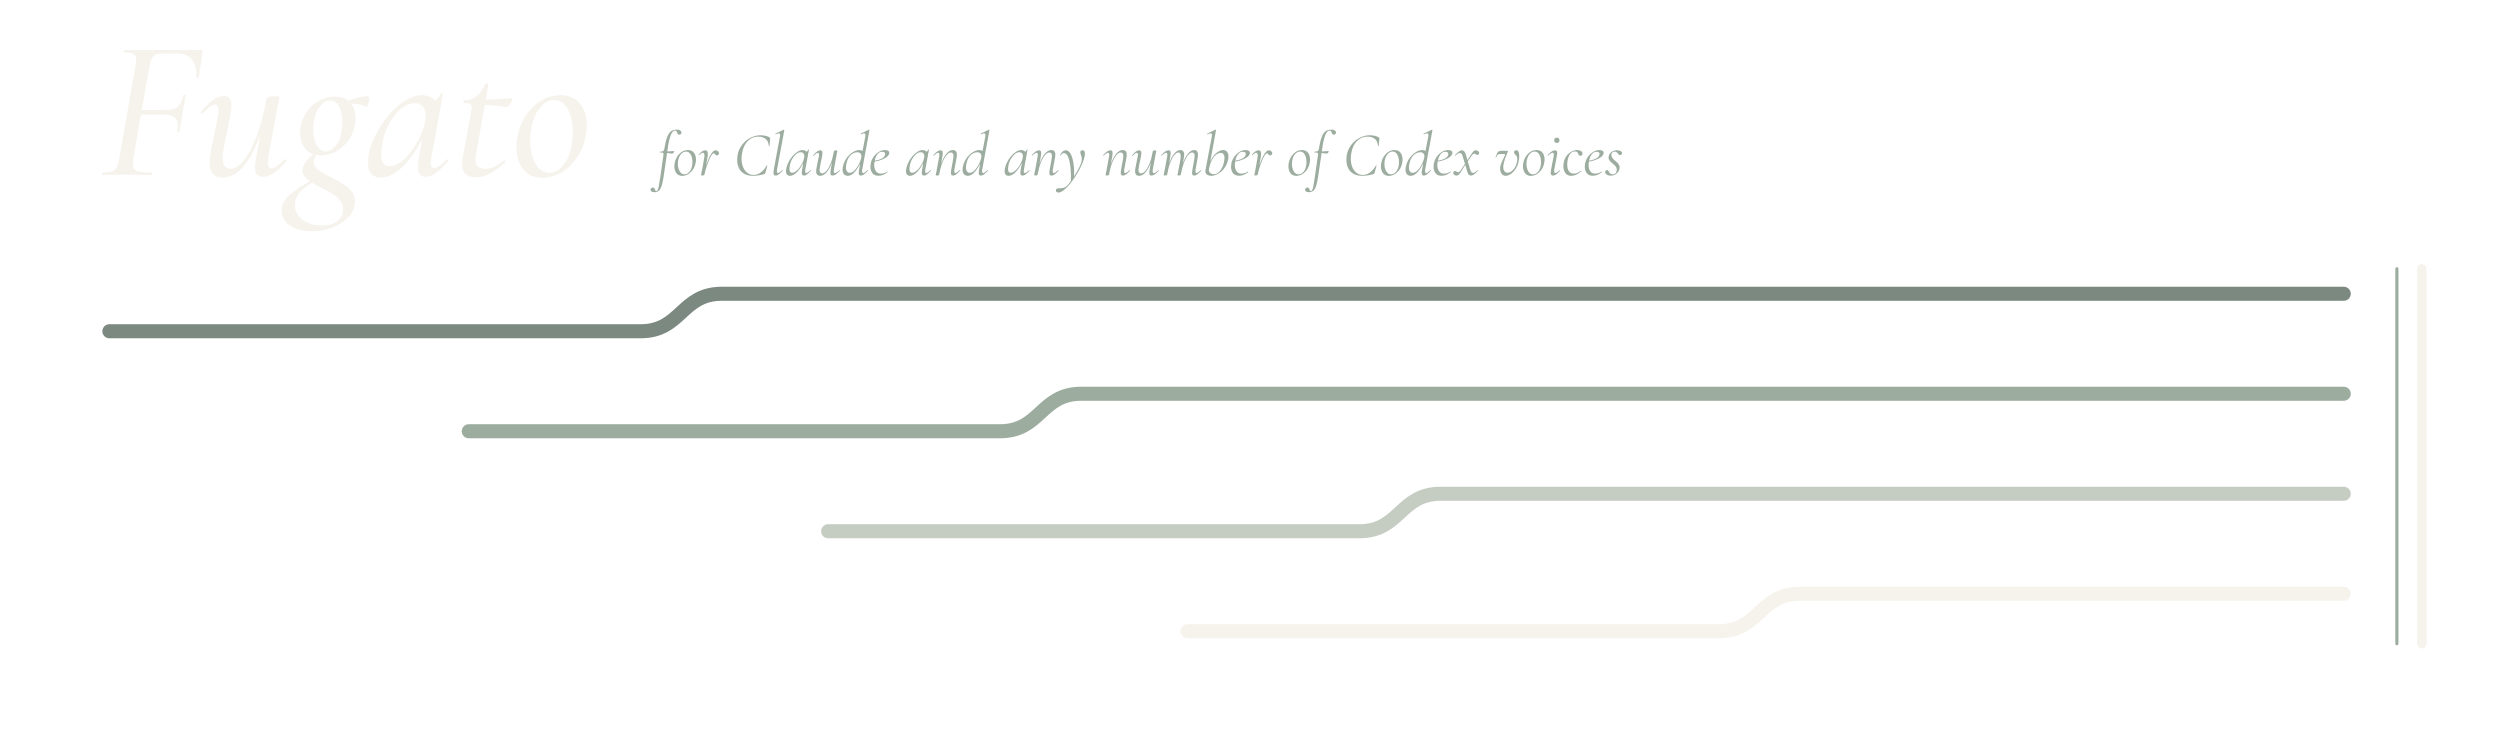
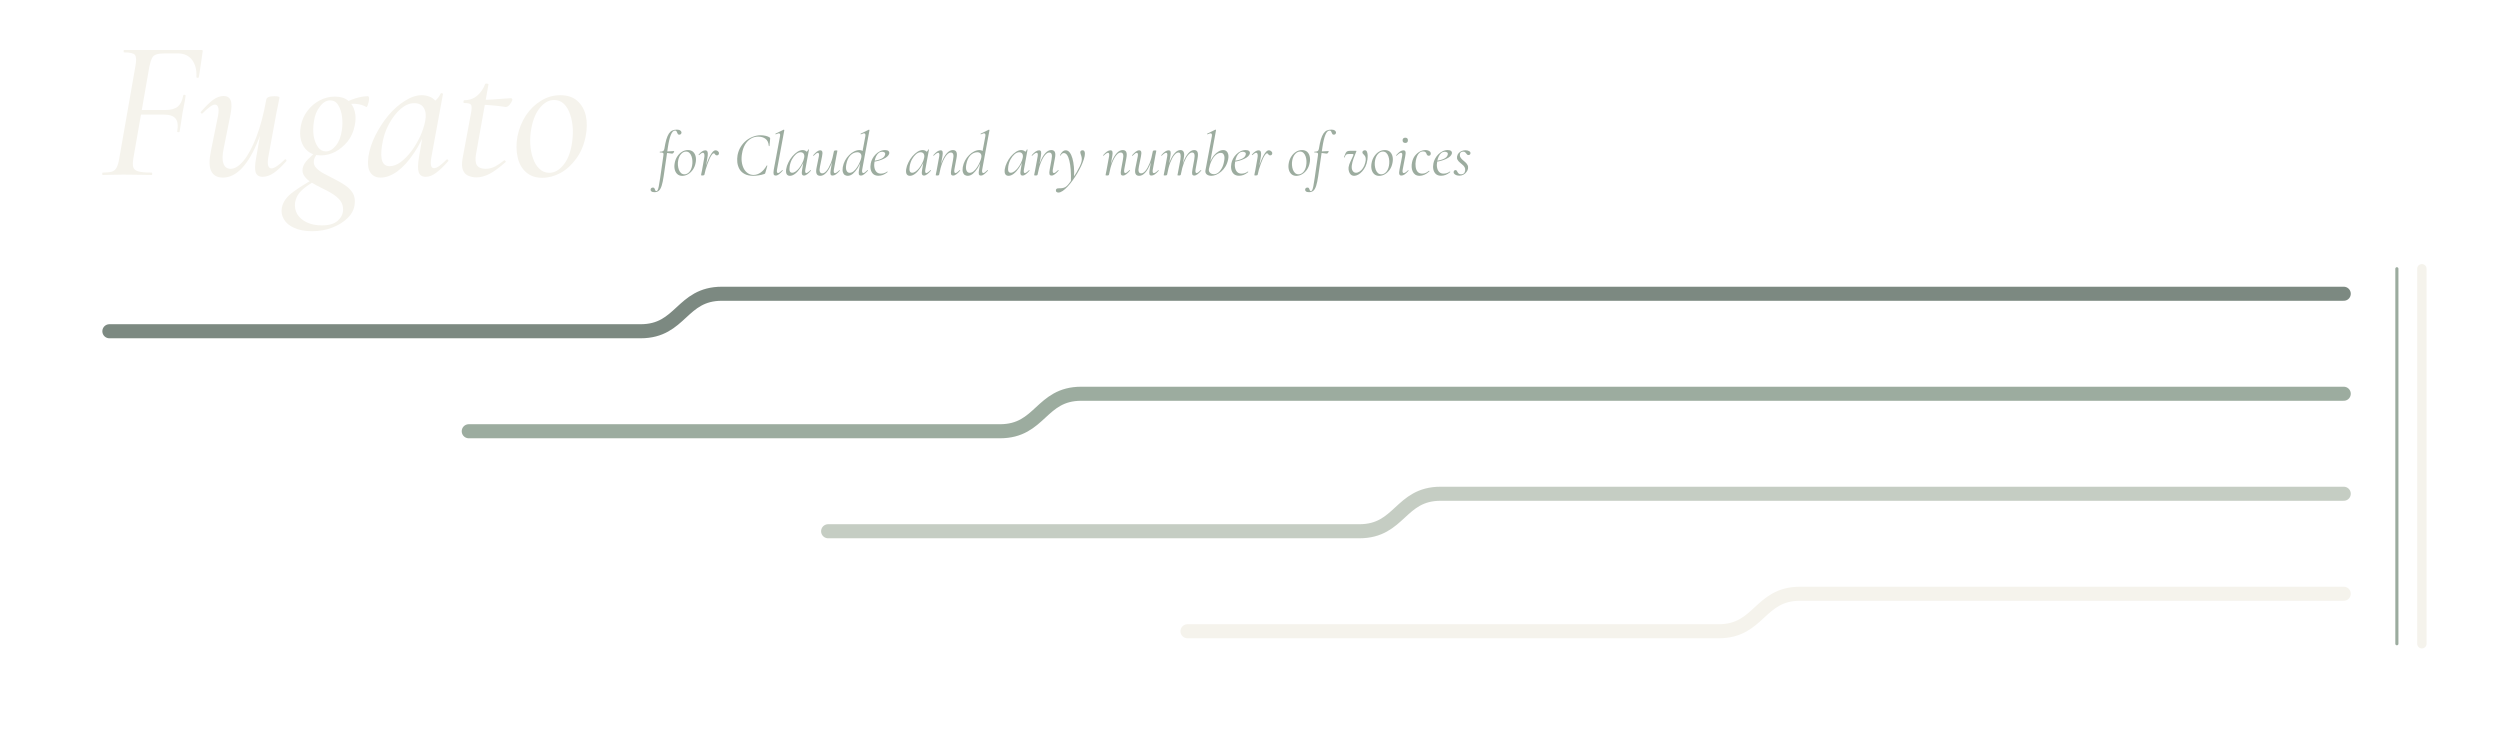
<svg xmlns="http://www.w3.org/2000/svg" viewBox="0 0 1600 470" width="1600" height="470" fill="none">
  <defs>
    <path id="g0" d="M14 0Q11 0 11 6Q11 12 14 12Q44 12 60 17Q75 22 83 37Q91 52 96 81L177 544Q185 586 175 600Q165 613 121 613Q118 613 118 619Q118 625 121 625L508 625Q516 625 513 616Q511 598 507 573Q503 549 500 526Q496 503 494 489Q493 485 487 486Q481 487 482 490Q485 543 460 576Q435 608 389 608L327 608Q297 608 282 603Q266 598 260 584Q253 571 247 543L167 85Q162 55 166 40Q170 24 192 18Q213 12 259 12Q261 12 261 6Q261 0 259 0Q235 0 200 1Q165 2 116 2Q88 2 61 1Q35 0 14 0ZM398 217Q397 213 391 214Q385 214 386 218Q394 262 378 282Q362 302 320 302L169 302L172 325L327 325Q368 325 389 342Q409 359 416 397Q417 402 423 401Q429 400 428 396Q424 366 420 349Q417 332 413 313Q409 290 406 267Q403 244 398 217Z" />
    <path id="g1" d="M130 -13Q88 -13 72 19Q56 50 70 119L106 297Q111 327 106 339Q102 352 90 352Q80 352 64 340Q48 328 29 309Q25 305 21 309Q17 313 21 317Q54 355 80 375Q107 395 134 395Q160 395 169 373Q178 351 167 297L135 138Q123 83 133 57Q142 31 169 31Q200 31 234 72Q267 112 297 189Q327 266 347 377L361 376Q342 259 306 172Q271 84 226 35Q181 -13 130 -13ZM329 -9Q302 -9 294 13Q287 35 296 84L347 377Q350 394 387 394Q403 394 408 392Q413 390 413 387Q413 384 408 361Q403 338 398 312L357 89Q348 33 373 33Q384 33 401 45Q418 56 439 77Q442 81 446 77Q450 72 447 69Q412 29 384 10Q356 -9 329 -9Z" />
    <path id="g2" d="M108 -281Q54 -281 18 -264Q-18 -248 -33 -221Q-49 -194 -43 -163Q-34 -119 13 -85Q59 -51 120 -18L127 -26Q105 -39 83 -55Q60 -71 44 -90Q28 -110 23 -138Q19 -170 34 -196Q50 -222 82 -237Q114 -252 157 -252Q210 -252 236 -229Q262 -206 263 -175Q264 -148 249 -128Q233 -108 208 -93Q184 -78 156 -65Q129 -52 106 -38Q82 -24 70 -6Q57 11 61 34Q66 57 87 78Q107 99 137 123L147 115Q136 110 127 97Q119 85 117 72Q114 50 129 35Q144 19 169 6Q193 -7 221 -21Q249 -35 274 -52Q298 -68 312 -91Q325 -114 321 -146Q317 -184 287 -214Q256 -245 209 -263Q163 -281 108 -281ZM152 98Q112 98 87 119Q62 139 53 173Q44 206 52 246Q60 288 85 321Q110 354 146 373Q182 392 222 392Q264 392 288 372Q313 352 321 319Q330 286 321 246Q312 201 286 168Q259 135 224 116Q189 98 152 98ZM177 118Q204 118 227 147Q250 175 257 224Q262 256 258 290Q254 324 239 349Q225 373 198 373Q170 373 147 342Q123 312 117 266Q111 229 116 195Q122 161 138 139Q153 118 177 118ZM260 346L259 353Q289 372 324 383Q359 394 387 394Q392 394 393 385Q393 376 391 365Q388 354 385 346Q382 338 379 340Q356 354 322 356Q289 357 260 346Z" />
    <path id="g3" d="M81 -13Q48 -13 31 11Q13 35 20 91Q28 144 55 198Q82 252 120 298Q159 344 203 371Q247 399 287 399Q306 399 325 392Q344 385 357 369Q371 354 373 328L325 357Q339 359 356 373Q373 388 381 407Q383 410 388 409Q394 407 393 405L335 89Q325 34 348 34Q359 34 376 46Q392 58 411 77Q414 80 418 76Q422 72 419 69Q387 32 360 12Q333 -9 307 -9Q280 -9 272 13Q264 36 273 89L297 229L315 246Q288 168 248 110Q209 51 166 19Q122 -13 81 -13ZM126 44Q153 44 181 64Q209 85 235 119Q260 153 279 193Q297 233 304 269Q312 309 298 334Q283 360 248 359Q215 359 182 331Q149 303 123 255Q97 208 88 147Q80 93 90 68Q100 44 126 44Z" />
    <path id="g4" d="M123 -12Q102 -12 83 -4Q65 3 56 23Q47 43 53 80L95 306Q102 342 96 351Q90 360 61 360Q57 360 58 367Q59 374 62 374Q101 374 128 398Q154 421 166 454Q167 458 175 457Q184 456 183 453L121 106Q114 67 125 49Q137 31 168 31Q194 31 217 43Q239 55 261 73Q263 75 267 71Q271 67 269 65Q223 24 189 6Q154 -12 123 -12ZM269 340Q267 340 248 343Q228 346 202 348Q175 351 150 351L152 376Q180 376 209 378Q239 380 263 382Q286 384 295 384Q299 384 301 381Q303 378 302 374Q300 366 290 353Q280 340 269 340Z" />
    <path id="g5" d="M155 -14Q105 -14 74 14Q42 42 32 89Q21 136 31 193Q43 252 74 299Q105 345 150 372Q194 399 245 399Q298 399 330 371Q362 343 373 296Q383 249 372 193Q359 128 325 82Q291 35 246 10Q201 -14 155 -14ZM190 11Q228 11 259 48Q290 84 302 149Q309 189 308 228Q306 268 295 301Q284 335 264 355Q244 375 214 375Q177 375 146 339Q114 303 101 236Q93 195 95 155Q97 116 109 83Q120 50 141 31Q161 11 190 11Z" />
    <path id="g6" d="M-40 -275Q-75 -275 -90 -262Q-106 -248 -103 -232Q-102 -219 -92 -210Q-82 -201 -67 -201Q-51 -201 -44 -209Q-37 -218 -34 -229Q-31 -240 -27 -248Q-22 -257 -10 -257Q2 -257 10 -241Q19 -226 28 -181Q37 -136 50 -47L101 306Q105 331 103 342Q100 354 87 357Q74 361 46 361Q42 361 43 367Q44 373 47 373Q83 373 98 383Q113 393 117 418Q132 509 149 569Q167 628 190 663Q213 697 244 712Q275 726 319 726Q355 726 374 710Q393 695 391 674Q388 659 378 652Q368 645 356 645Q340 645 333 655Q327 665 322 678Q318 691 311 701Q304 711 288 711Q249 711 221 642Q193 574 173 439L106 -21Q92 -116 74 -172Q56 -228 29 -252Q1 -275 -40 -275ZM240 342Q229 344 211 346Q194 349 174 351Q153 353 131 353L133 376Q155 376 183 378Q212 380 236 381Q260 383 267 383Q272 383 273 380Q275 378 274 374Q272 366 262 353Q251 341 240 342Z" />
    <path id="g7" d="M154 -14Q106 -14 75 14Q44 42 33 89Q22 136 33 193Q44 252 75 298Q106 345 150 372Q194 399 243 399Q295 399 327 371Q358 342 368 296Q379 249 367 193Q355 130 322 83Q288 36 244 11Q199 -14 154 -14ZM189 11Q230 11 265 47Q299 84 311 149Q318 186 316 225Q314 265 302 299Q290 333 268 354Q246 375 214 375Q172 375 137 338Q102 301 89 236Q81 197 84 158Q87 119 99 85Q112 52 134 31Q157 11 189 11Z" />
    <path id="g8" d="M111 7L101 8Q109 53 124 106Q138 158 157 209Q176 260 198 302Q220 344 243 370Q266 395 289 395Q303 395 316 388Q329 380 338 368Q346 356 343 341Q340 328 332 321Q323 314 311 314Q296 314 288 322Q281 330 276 338Q270 347 260 347Q246 347 229 323Q212 300 194 262Q176 223 160 178Q143 132 130 87Q117 42 111 7ZM79 -8Q65 -8 61 -6Q57 -5 57 -2Q57 2 62 26Q68 51 72 74L105 259Q113 299 111 319Q109 340 102 348Q95 356 87 356Q73 356 57 344Q41 332 26 319Q24 316 20 320Q16 324 18 327Q48 361 74 378Q100 395 126 395Q144 395 154 383Q164 372 165 343Q166 314 156 261L111 7Q108 -8 79 -8Z" />
    <path id="g9" d="" />
    <path id="g10" d="M317 -13Q232 -13 178 17Q124 46 96 95Q69 144 62 202Q56 260 66 318Q80 390 115 448Q151 507 202 549Q253 591 313 613Q373 636 434 636Q475 636 515 627Q556 617 579 601Q586 596 587 592Q588 588 587 577L577 466Q576 462 571 462Q566 462 566 466Q559 546 512 580Q466 614 396 614Q331 614 277 581Q223 548 187 488Q151 427 138 346Q125 275 133 212Q141 150 166 102Q191 55 231 28Q271 1 323 1Q379 1 434 38Q488 75 532 151Q534 154 539 152Q544 150 542 147L512 40Q509 27 506 23Q503 19 494 16Q447 0 401 -6Q355 -13 317 -13Z" />
    <path id="g11" d="M91 -9Q65 -9 58 13Q52 35 61 89L160 619Q167 655 153 664Q139 673 94 651Q90 649 87 655Q85 661 89 662L218 725Q222 727 226 723Q230 719 229 717L113 89Q107 59 112 45Q117 31 129 31Q140 31 157 44Q174 56 195 77Q199 81 203 77Q207 73 203 69Q171 32 144 12Q117 -9 91 -9Z" />
    <path id="g12" d="M81 -13Q48 -13 31 11Q14 35 21 91Q29 145 56 199Q82 254 120 299Q159 344 202 372Q245 399 284 399Q303 399 321 392Q338 386 351 370Q364 355 366 330L323 357Q336 359 352 373Q369 388 374 407Q376 410 381 409Q387 408 386 406L328 89Q318 31 343 31Q354 31 371 44Q389 56 409 77Q412 80 416 76Q420 72 417 69Q385 32 358 12Q331 -9 305 -9Q281 -9 274 13Q267 35 277 89L301 229L318 246Q288 170 248 112Q208 53 165 20Q122 -13 81 -13ZM117 36Q145 36 175 58Q205 80 232 115Q260 151 280 193Q301 236 309 277Q317 314 302 339Q287 364 250 364Q215 363 179 333Q143 302 115 252Q87 201 77 136Q70 86 79 61Q89 36 117 36Z" />
    <path id="g13" d="M132 -13Q89 -13 74 18Q59 50 73 119L109 297Q115 328 110 341Q105 355 93 355Q82 355 65 343Q48 330 27 309Q23 305 19 309Q15 313 19 317Q52 355 79 375Q106 395 132 395Q156 395 164 373Q171 351 160 297L128 138Q115 80 125 53Q135 26 164 26Q197 26 232 67Q267 108 299 187Q330 266 350 379L363 378Q343 261 308 173Q272 85 227 36Q182 -13 132 -13ZM327 -9Q302 -9 296 13Q290 34 299 87L350 379Q353 394 382 394Q397 394 401 392Q406 390 406 388Q406 384 401 361Q396 338 391 312L350 89Q340 30 366 30Q378 30 396 42Q414 54 436 76Q439 80 443 76Q447 71 444 68Q409 29 382 10Q354 -9 327 -9Z" />
    <path id="g14" d="M105 -13Q80 -13 59 0Q38 14 29 44Q19 75 27 126Q37 182 63 231Q90 280 128 318Q165 356 208 377Q251 399 295 399Q323 399 347 383Q371 368 374 332L332 246Q302 171 266 112Q229 54 189 20Q149 -13 105 -13ZM137 35Q170 35 201 61Q232 87 258 127Q283 166 300 207Q317 248 323 278Q331 320 312 342Q294 364 259 364Q196 363 147 312Q99 262 82 166Q71 100 88 68Q104 35 137 35ZM316 -9Q290 -9 284 13Q278 35 288 89L388 619Q394 655 379 664Q364 673 318 651Q314 649 312 655Q310 661 314 662L444 725Q447 727 451 723Q455 719 454 717L338 89Q332 59 338 45Q343 31 355 31Q366 31 383 44Q400 56 421 77Q424 81 428 77Q433 73 429 69Q395 32 369 12Q343 -9 316 -9Z" />
    <path id="g15" d="M155 -12Q102 -12 71 16Q41 44 31 89Q22 134 32 185Q38 222 59 261Q79 299 110 330Q141 361 179 380Q217 399 260 399Q297 399 314 385Q332 370 328 345Q323 321 300 299Q277 277 241 260Q205 242 160 229Q116 216 68 211L70 224Q147 235 199 259Q252 284 261 324Q268 351 252 361Q236 372 216 372Q182 372 157 351Q132 330 116 295Q100 260 93 218Q82 162 91 118Q99 74 125 48Q151 22 193 22Q217 22 243 29Q269 36 294 55Q297 57 300 53Q304 49 301 46Q263 15 227 1Q191 -12 155 -12Z" />
    <path id="g16" d="M337 -9Q311 -9 304 13Q298 35 308 89L337 248Q360 360 300 360Q268 360 233 319Q198 278 166 199Q135 120 114 7L102 8Q123 125 158 213Q193 301 238 350Q284 399 333 399Q376 399 390 368Q405 337 391 267L358 89Q353 59 358 45Q363 31 375 31Q386 31 403 44Q420 56 441 77Q444 81 449 77Q453 73 449 69Q417 32 390 12Q363 -9 337 -9ZM82 -8Q68 -8 64 -6Q59 -5 59 -2Q59 2 64 25Q70 48 74 74L115 297Q125 356 98 356Q87 356 69 344Q51 332 29 310Q26 306 22 310Q17 315 21 318Q55 357 83 376Q112 395 138 395Q162 395 169 373Q175 352 166 299L114 7Q112 -8 82 -8Z" />
    <path id="g17" d="M-18 -281Q-36 -281 -48 -271Q-60 -262 -58 -239Q-51 -213 -18 -213Q3 -213 23 -212Q44 -211 64 -205Q83 -200 101 -188Q123 -173 152 -136Q181 -100 213 -52Q245 -5 274 45Q303 95 324 139Q344 183 351 211Q358 240 356 264Q354 288 348 306Q342 325 337 339Q332 354 332 363Q332 378 342 387Q352 396 368 396Q389 396 397 381Q406 366 406 341Q406 305 390 255Q374 204 347 145Q319 86 284 26Q248 -33 208 -89Q169 -144 128 -187Q87 -230 49 -256Q12 -281 -18 -281ZM182 -113Q188 108 157 230Q127 351 69 351Q56 351 43 343Q29 335 19 314Q17 310 11 312Q6 313 7 317Q26 355 49 375Q72 395 100 395Q135 395 162 361Q189 327 206 267Q223 208 230 130Q237 53 232 -35Z" />
    <path id="g18" d="M547 -9Q522 -9 515 13Q509 35 519 89L548 248Q558 305 550 333Q542 360 514 360Q484 360 449 319Q415 279 384 200Q354 121 333 7L322 8Q342 125 376 214Q411 302 455 350Q499 399 547 399Q587 399 600 368Q614 337 601 267L569 89Q564 59 569 45Q573 31 585 31Q597 31 614 44Q630 56 651 77Q655 81 659 77Q663 73 659 69Q627 32 600 12Q573 -9 547 -9ZM82 -8Q67 -8 63 -6Q59 -5 59 -2Q59 2 64 24Q69 46 73 69L115 297Q125 356 98 356Q87 356 69 344Q51 332 29 310Q26 306 22 310Q17 315 21 318Q55 357 83 376Q112 395 138 395Q162 395 169 373Q175 352 166 299L114 7Q110 -8 82 -8ZM302 -8Q288 -8 284 -6Q279 -5 279 -2Q279 2 285 26Q290 51 294 74L327 248Q335 305 327 333Q320 360 294 360Q264 360 229 319Q195 278 164 198Q134 119 114 7L101 8Q121 125 156 213Q190 301 235 350Q279 399 327 399Q365 399 379 368Q394 338 380 267L333 7Q331 -8 302 -8Z" />
    <path id="g19" d="M147 -13Q97 -13 69 11Q42 35 50 77L152 619Q158 655 143 664Q129 673 83 651Q79 649 77 655Q75 661 79 662L207 725Q212 727 216 723Q220 719 219 717L105 96Q99 59 123 36Q146 13 188 13Q220 13 253 37Q285 61 311 108Q337 154 348 220Q356 257 354 287Q351 317 337 335Q323 354 294 354Q253 354 215 321Q177 289 149 231Q120 173 105 96L99 116Q108 173 131 224Q154 276 187 315Q219 354 258 376Q296 399 335 399Q382 399 404 358Q426 316 413 251Q400 186 370 136Q340 87 301 54Q262 21 222 4Q181 -13 147 -13Z" />
-     <path id="g20" d="M284 -9Q265 -9 250 3Q235 14 224 53L153 292Q142 333 128 342Q114 352 102 352Q90 352 73 342Q56 332 36 311Q33 307 28 312Q24 316 28 319Q63 357 89 376Q115 395 137 395Q156 395 172 381Q189 367 201 325L271 85Q282 49 295 41Q308 33 318 33Q332 33 348 44Q364 54 384 75Q388 79 392 74Q396 70 393 67Q359 29 332 10Q305 -9 284 -9ZM49 -9Q29 -9 13 5Q-3 20 -1 40Q1 51 9 57Q16 63 28 63Q40 63 46 59Q52 54 58 49Q64 44 73 44Q83 44 94 50Q105 57 117 73L198 195L206 185L130 63Q111 33 99 17Q86 2 75 -4Q64 -9 49 -9ZM210 187L202 198L282 323Q301 354 314 369Q326 384 337 390Q348 395 362 395Q383 395 399 380Q416 366 413 346Q412 335 404 329Q396 322 385 322Q373 322 367 327Q360 333 354 337Q349 342 339 342Q330 342 318 335Q307 328 296 312Z" />
-     <path id="g21" d="M185 -13Q152 -13 130 7Q108 28 100 60Q91 92 95 125Q102 170 126 218Q149 266 169 310Q175 324 172 330Q170 336 159 336L108 336Q82 336 69 332Q56 328 48 317Q40 306 33 283Q31 279 25 281Q20 283 22 288Q37 331 48 352Q59 373 76 380Q92 387 121 387L210 387Q219 387 221 385Q222 383 218 375Q195 322 174 263Q153 203 147 157Q139 100 159 68Q178 36 213 36Q243 36 272 56Q302 75 325 111Q349 147 361 195Q373 240 369 266Q366 292 356 305Q347 318 340 324Q335 329 326 339Q316 348 316 362Q316 381 330 388Q343 396 355 396Q378 396 388 374Q398 351 400 316Q401 282 396 245Q388 186 366 138Q343 91 312 57Q281 23 248 5Q215 -13 185 -13Z" />
-     <path id="g22" d="M109 -9Q85 -9 77 12Q69 33 80 89L121 297Q132 356 104 356Q93 356 74 344Q56 332 35 310Q32 306 28 310Q23 315 27 318Q61 357 89 376Q117 395 143 395Q168 395 175 373Q182 352 171 299L131 89Q125 59 130 45Q135 31 147 31Q158 31 176 42Q194 54 215 75Q219 79 223 75Q227 71 223 67Q190 30 163 10Q135 -9 109 -9ZM172 513Q152 513 140 524Q129 535 129 556Q129 575 140 586Q152 597 172 597Q193 597 204 586Q214 575 214 556Q214 513 172 513Z" />
-     <path id="g23" d="M157 -13Q114 -13 86 6Q59 26 45 58Q31 89 29 127Q27 165 35 202Q48 265 82 309Q117 352 161 376Q206 399 249 399Q273 399 293 392Q314 384 325 371Q337 358 335 340Q334 327 326 317Q318 308 302 308Q288 308 279 317Q271 326 266 340Q263 352 251 365Q239 377 214 377Q181 377 157 358Q133 338 118 305Q104 273 96 233Q86 178 93 130Q99 81 125 51Q151 22 199 22Q232 22 258 36Q284 50 305 67Q308 69 312 65Q316 61 313 58Q272 21 233 4Q194 -13 157 -13Z" />
-     <path id="g24" d="M101 -11Q63 -11 35 7Q7 25 11 51Q13 65 22 72Q31 79 41 79Q54 79 61 68Q67 58 74 45Q81 32 94 21Q107 11 131 11Q158 11 174 26Q191 41 195 72Q199 103 186 125Q173 148 150 166Q128 184 107 203Q85 221 73 244Q60 267 66 298Q72 329 92 351Q113 373 141 385Q170 396 199 396Q235 396 259 382Q283 367 280 346Q277 332 268 325Q258 319 249 319Q235 319 227 327Q219 335 211 346Q204 357 194 365Q183 374 163 374Q144 374 129 364Q114 354 111 334Q106 304 120 282Q133 260 155 241Q177 222 199 203Q221 183 233 159Q246 135 241 103Q236 74 216 48Q197 21 167 5Q137 -11 101 -11Z" />
+     <path id="g20" d="M185 -13Q152 -13 130 7Q108 28 100 60Q91 92 95 125Q102 170 126 218Q149 266 169 310Q175 324 172 330Q170 336 159 336L108 336Q82 336 69 332Q56 328 48 317Q40 306 33 283Q31 279 25 281Q20 283 22 288Q37 331 48 352Q59 373 76 380Q92 387 121 387L210 387Q219 387 221 385Q222 383 218 375Q195 322 174 263Q153 203 147 157Q139 100 159 68Q178 36 213 36Q243 36 272 56Q302 75 325 111Q349 147 361 195Q373 240 369 266Q366 292 356 305Q347 318 340 324Q335 329 326 339Q316 348 316 362Q316 381 330 388Q343 396 355 396Q378 396 388 374Q398 351 400 316Q401 282 396 245Q388 186 366 138Q343 91 312 57Q281 23 248 5Q215 -13 185 -13Z" />
+     <path id="g21" d="M109 -9Q85 -9 77 12Q69 33 80 89L121 297Q132 356 104 356Q93 356 74 344Q56 332 35 310Q32 306 28 310Q23 315 27 318Q61 357 89 376Q117 395 143 395Q168 395 175 373Q182 352 171 299L131 89Q125 59 130 45Q135 31 147 31Q158 31 176 42Q194 54 215 75Q219 79 223 75Q227 71 223 67Q190 30 163 10Q135 -9 109 -9ZM172 513Q152 513 140 524Q129 535 129 556Q129 575 140 586Q152 597 172 597Q193 597 204 586Q214 575 214 556Q214 513 172 513Z" />
+     <path id="g22" d="M157 -13Q114 -13 86 6Q59 26 45 58Q31 89 29 127Q27 165 35 202Q48 265 82 309Q117 352 161 376Q206 399 249 399Q273 399 293 392Q314 384 325 371Q337 358 335 340Q334 327 326 317Q318 308 302 308Q288 308 279 317Q271 326 266 340Q263 352 251 365Q239 377 214 377Q181 377 157 358Q133 338 118 305Q104 273 96 233Q86 178 93 130Q99 81 125 51Q151 22 199 22Q232 22 258 36Q284 50 305 67Q308 69 312 65Q316 61 313 58Q272 21 233 4Q194 -13 157 -13Z" />
+     <path id="g23" d="M101 -11Q63 -11 35 7Q7 25 11 51Q13 65 22 72Q31 79 41 79Q54 79 61 68Q67 58 74 45Q81 32 94 21Q107 11 131 11Q158 11 174 26Q191 41 195 72Q199 103 186 125Q173 148 150 166Q128 184 107 203Q85 221 73 244Q60 267 66 298Q72 329 92 351Q113 373 141 385Q170 396 199 396Q235 396 259 382Q283 367 280 346Q277 332 268 325Q258 319 249 319Q235 319 227 327Q219 335 211 346Q204 357 194 365Q183 374 163 374Q144 374 129 364Q114 354 111 334Q106 304 120 282Q133 260 155 241Q177 222 199 203Q221 183 233 159Q246 135 241 103Q236 74 216 48Q197 21 167 5Q137 -11 101 -11Z" />
  </defs>
  <path d="M70.00 212.00H410.00C436.00 212.00 436.00 188.00 462.00 188.00H1500.00" stroke="#7C8981" stroke-width="9.00" stroke-linecap="round" stroke-linejoin="round" />
  <path d="M300.00 276.00H640.00C666.00 276.00 666.00 252.00 692.00 252.00H1500.00" stroke="#9CAC9F" stroke-width="9.00" stroke-linecap="round" stroke-linejoin="round" />
  <path d="M530.00 340.00H870.00C896.00 340.00 896.00 316.00 922.00 316.00H1500.00" stroke="#C5CDC3" stroke-width="9.00" stroke-linecap="round" stroke-linejoin="round" />
  <path d="M760.00 404.00H1100.00C1126.00 404.00 1126.00 380.00 1152.00 380.00H1500.00" stroke="#F5F3EC" stroke-width="9.00" stroke-linecap="round" stroke-linejoin="round" />
  <path d="M1534 172V412" stroke="#9CAC9F" stroke-width="2" stroke-linecap="round" />
  <path d="M1550 172V412" stroke="#F5F3EC" stroke-width="6" stroke-linecap="round" />
  <g fill="#F5F3EC">
    <use href="#g0" transform="matrix(0.128 0 0 -0.128 64.0 112.0)" />
    <use href="#g1" transform="matrix(0.128 0 0 -0.128 126.0 112.0)" />
    <use href="#g2" transform="matrix(0.128 0 0 -0.128 185.9 112.0)" />
    <use href="#g3" transform="matrix(0.128 0 0 -0.128 233.2 112.0)" />
    <use href="#g4" transform="matrix(0.128 0 0 -0.128 289.2 112.0)" />
    <use href="#g5" transform="matrix(0.128 0 0 -0.128 327.2 112.0)" />
  </g>
  <g fill="#9CAC9F">
    <use href="#g6" transform="matrix(0.04 0 0 -0.04 420.5 112.0)" />
    <use href="#g7" transform="matrix(0.04 0 0 -0.04 430.5 112.0)" />
    <use href="#g8" transform="matrix(0.04 0 0 -0.04 446.4 112.0)" />
    <use href="#g9" transform="matrix(0.04 0 0 -0.04 460.0 112.0)" />
    <use href="#g10" transform="matrix(0.04 0 0 -0.04 469.4 112.0)" />
    <use href="#g11" transform="matrix(0.04 0 0 -0.04 492.8 112.0)" />
    <use href="#g12" transform="matrix(0.04 0 0 -0.04 502.3 112.0)" />
    <use href="#g13" transform="matrix(0.04 0 0 -0.04 519.7 112.0)" />
    <use href="#g14" transform="matrix(0.04 0 0 -0.04 538.3 112.0)" />
    <use href="#g15" transform="matrix(0.04 0 0 -0.04 556.0 112.0)" />
    <use href="#g9" transform="matrix(0.04 0 0 -0.04 569.7 112.0)" />
    <use href="#g12" transform="matrix(0.04 0 0 -0.04 579.1 112.0)" />
    <use href="#g16" transform="matrix(0.04 0 0 -0.04 596.5 112.0)" />
    <use href="#g14" transform="matrix(0.04 0 0 -0.04 615.1 112.0)" />
    <use href="#g9" transform="matrix(0.04 0 0 -0.04 632.8 112.0)" />
    <use href="#g12" transform="matrix(0.04 0 0 -0.04 642.2 112.0)" />
    <use href="#g16" transform="matrix(0.04 0 0 -0.04 659.5 112.0)" />
    <use href="#g17" transform="matrix(0.04 0 0 -0.04 678.1 112.0)" />
    <use href="#g9" transform="matrix(0.04 0 0 -0.04 695.9 112.0)" />
    <use href="#g16" transform="matrix(0.04 0 0 -0.04 705.2 112.0)" />
    <use href="#g13" transform="matrix(0.04 0 0 -0.04 723.8 112.0)" />
    <use href="#g18" transform="matrix(0.04 0 0 -0.04 742.4 112.0)" />
    <use href="#g19" transform="matrix(0.04 0 0 -0.04 769.5 112.0)" />
    <use href="#g15" transform="matrix(0.04 0 0 -0.04 786.8 112.0)" />
    <use href="#g8" transform="matrix(0.04 0 0 -0.04 800.5 112.0)" />
    <use href="#g9" transform="matrix(0.04 0 0 -0.04 814.1 112.0)" />
    <use href="#g7" transform="matrix(0.04 0 0 -0.04 823.5 112.0)" />
    <use href="#g6" transform="matrix(0.04 0 0 -0.04 839.4 112.0)" />
    <use href="#g9" transform="matrix(0.04 0 0 -0.04 849.9 112.0)" />
-     <use href="#g10" transform="matrix(0.04 0 0 -0.04 859.3 112.0)" />
-     <use href="#g7" transform="matrix(0.04 0 0 -0.04 882.7 112.0)" />
-     <use href="#g14" transform="matrix(0.04 0 0 -0.04 898.6 112.0)" />
-     <use href="#g15" transform="matrix(0.04 0 0 -0.04 916.4 112.0)" />
-     <use href="#g20" transform="matrix(0.04 0 0 -0.04 930.1 112.0)" />
-     <use href="#g9" transform="matrix(0.04 0 0 -0.04 946.9 112.0)" />
-     <use href="#g21" transform="matrix(0.04 0 0 -0.04 956.3 112.0)" />
-     <use href="#g7" transform="matrix(0.04 0 0 -0.04 973.6 112.0)" />
-     <use href="#g22" transform="matrix(0.04 0 0 -0.04 989.5 112.0)" />
-     <use href="#g23" transform="matrix(0.04 0 0 -0.04 999.4 112.0)" />
-     <use href="#g15" transform="matrix(0.04 0 0 -0.04 1013.2 112.0)" />
-     <use href="#g24" transform="matrix(0.04 0 0 -0.04 1026.9 112.0)" />
+     <use href="#g20" transform="matrix(0.04 0 0 -0.04 859.3 112.0)" />
+     <use href="#g7" transform="matrix(0.04 0 0 -0.04 876.5 112.0)" />
+     <use href="#g21" transform="matrix(0.04 0 0 -0.04 892.5 112.0)" />
+     <use href="#g22" transform="matrix(0.04 0 0 -0.04 902.3 112.0)" />
+     <use href="#g15" transform="matrix(0.04 0 0 -0.04 916.1 112.0)" />
+     <use href="#g23" transform="matrix(0.04 0 0 -0.04 929.9 112.0)" />
  </g>
</svg>
